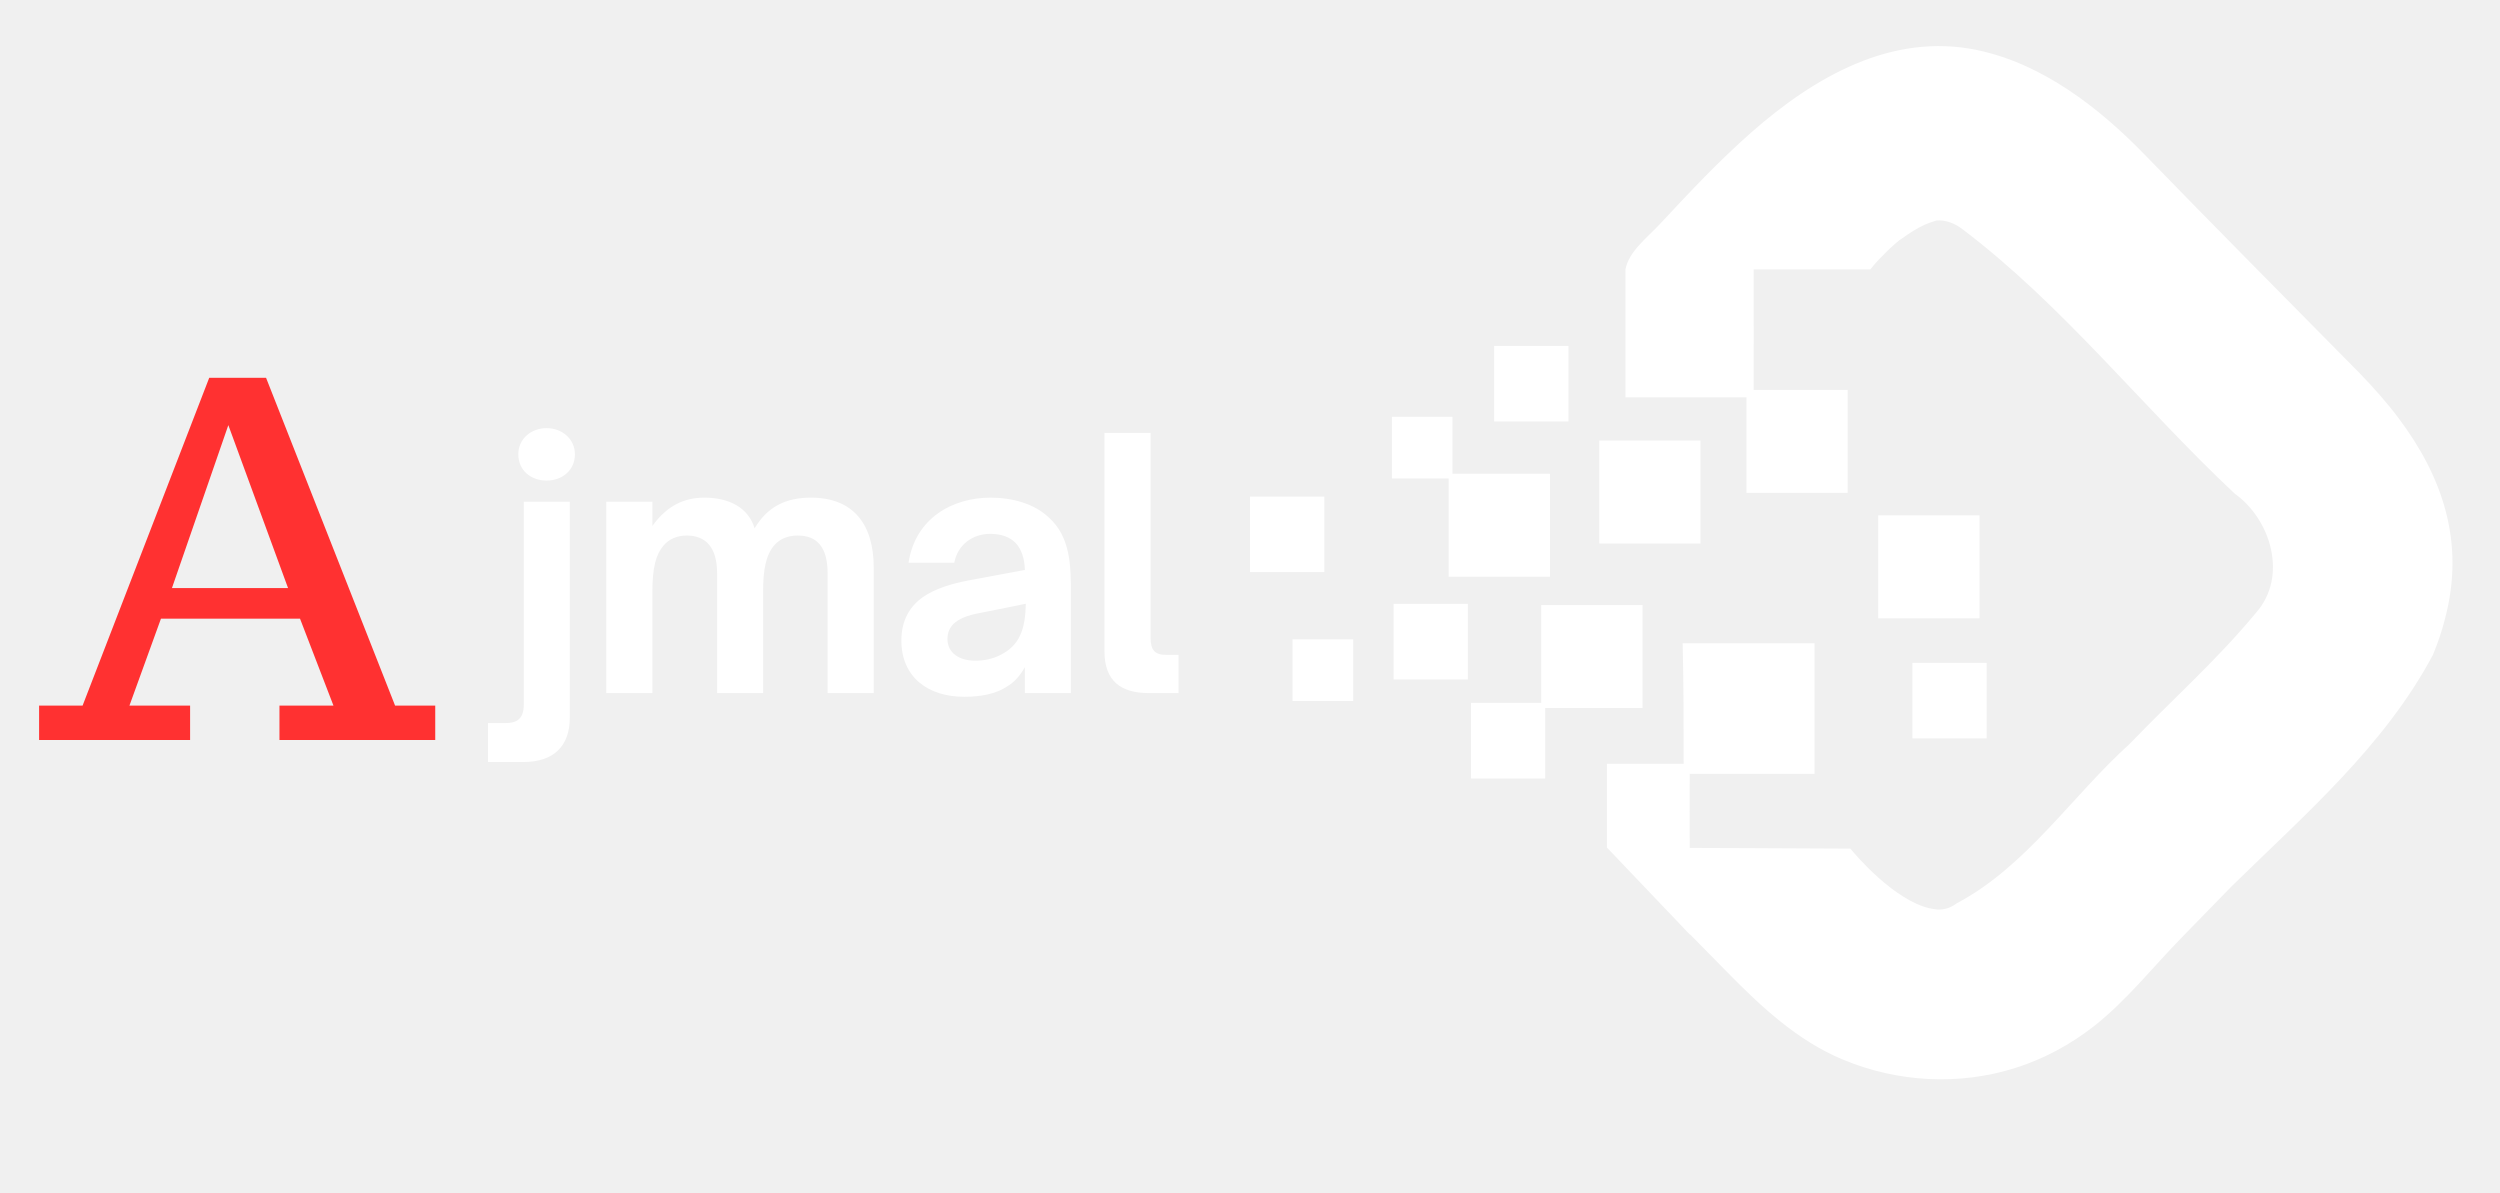
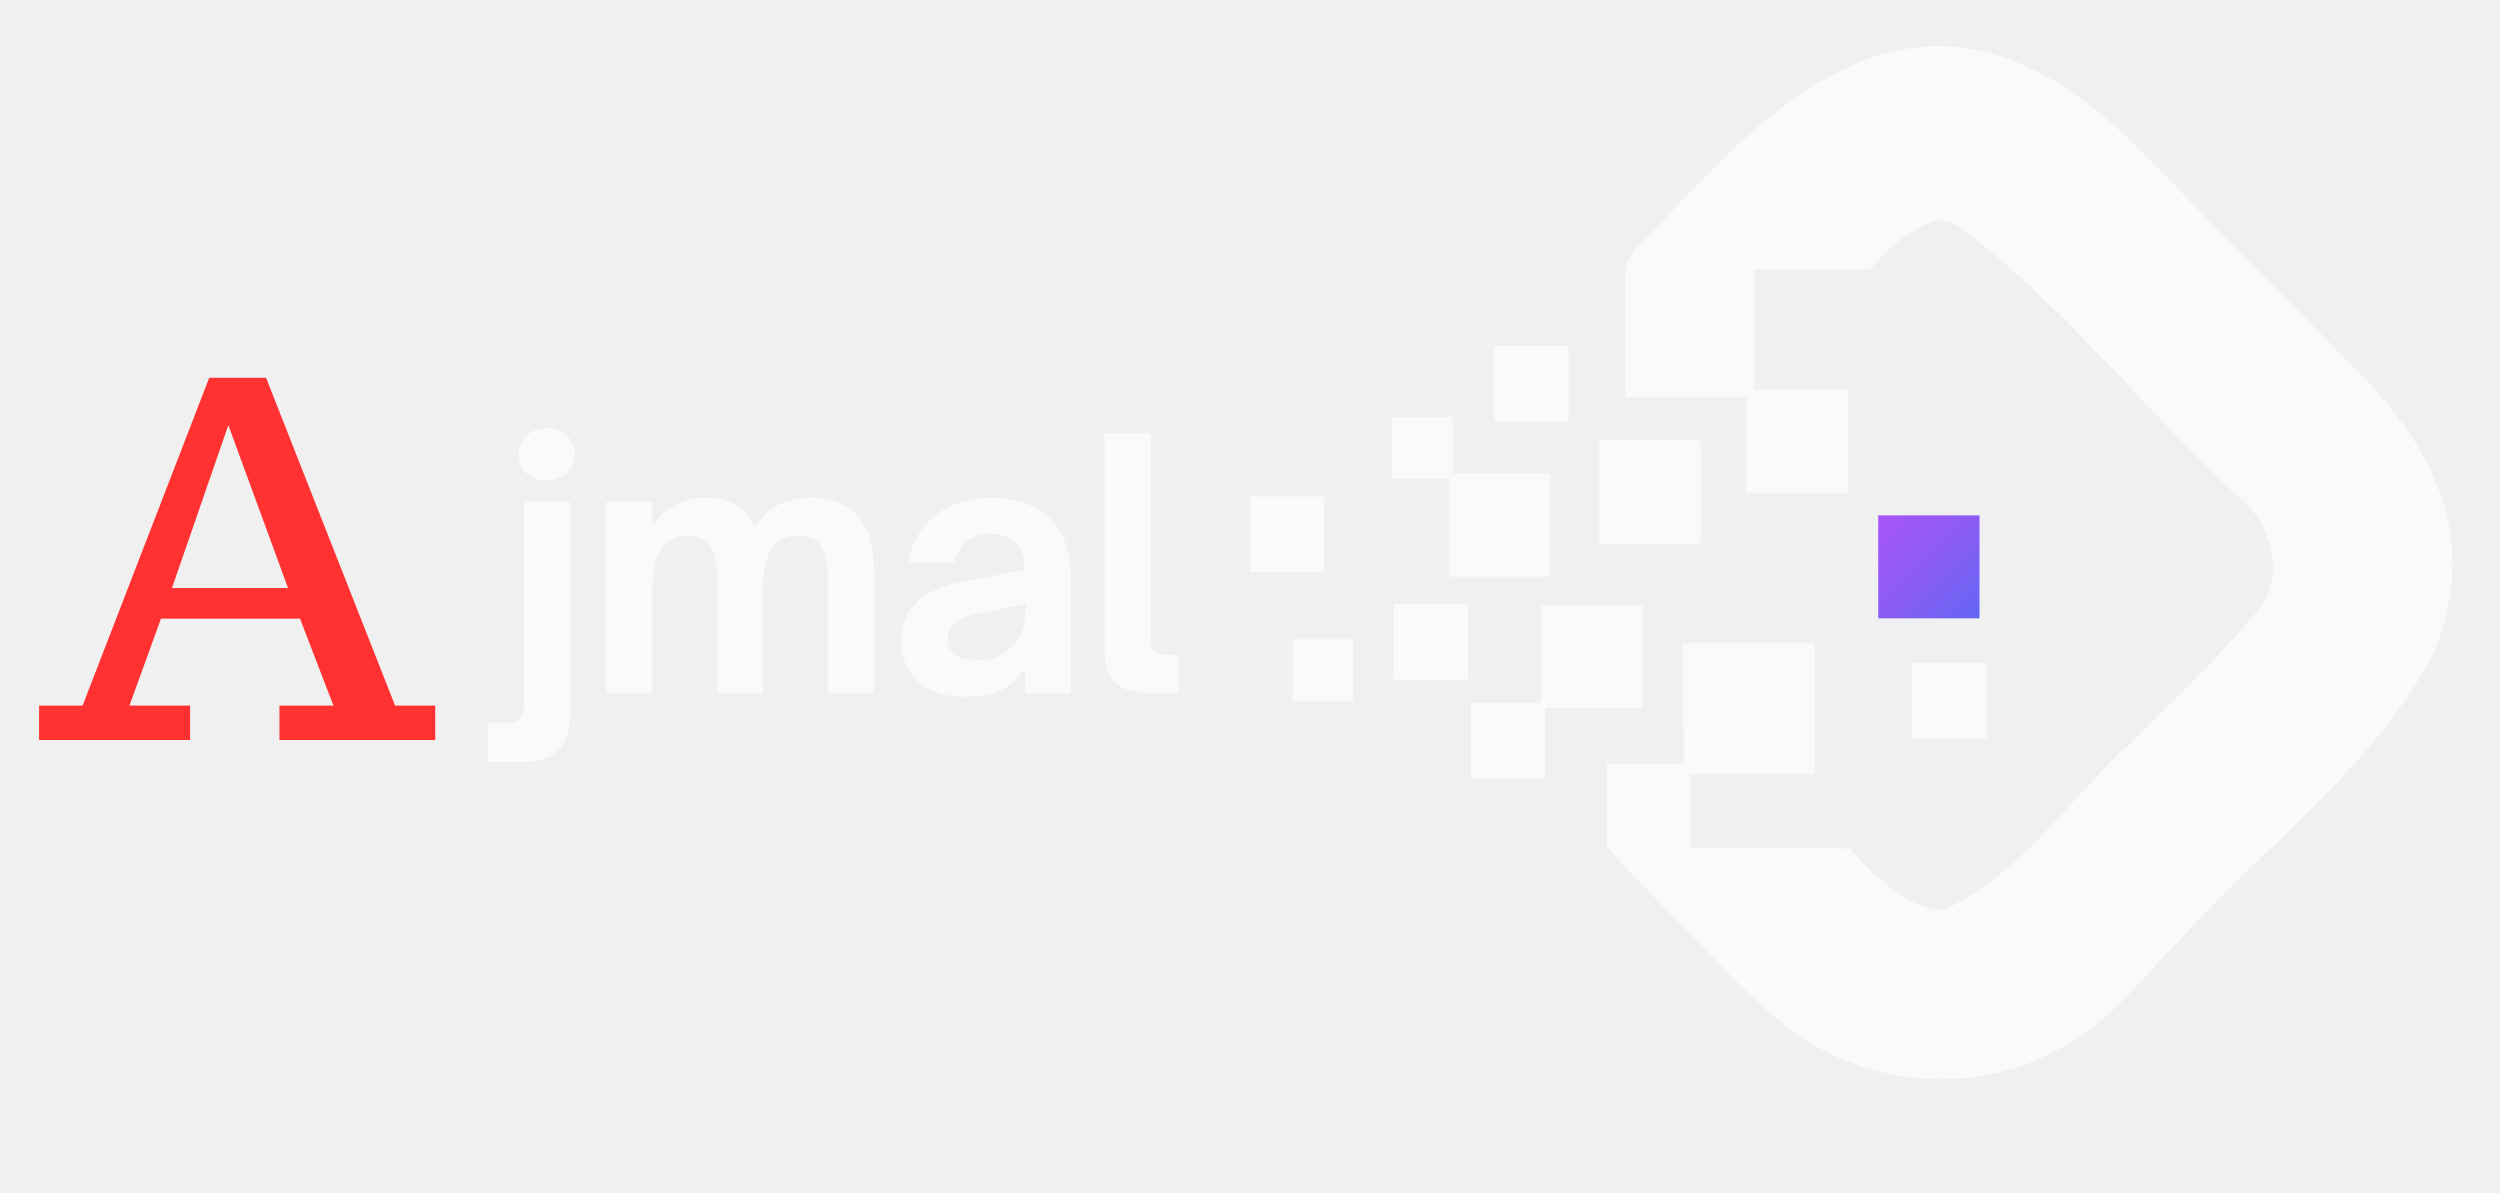
<svg xmlns="http://www.w3.org/2000/svg" width="109" zoomAndPan="magnify" viewBox="0 0 81.75 39" height="52" preserveAspectRatio="xMidYMid meet" version="1.0">
  <defs>
    <g />
    <clipPath id="7c96f99e93">
      <path d="M 40.875 16 L 44 16 L 44 19 L 40.875 19 Z M 40.875 16 " clip-rule="nonzero" />
    </clipPath>
    <clipPath id="83fe08af09">
      <path d="M 52 1.031 L 80.625 1.031 L 80.625 35.531 L 52 35.531 Z M 52 1.031 " clip-rule="nonzero" />
    </clipPath>
  </defs>
-   <path fill="#ffffff" d="M 61.418 16.852 L 64.73 16.852 L 64.73 20.219 L 61.418 20.219 Z M 61.418 16.852 " fill-opacity="1" fill-rule="nonzero" />
-   <path fill="#ffffff" d="M 52.297 14.406 L 55.605 14.406 L 55.605 17.773 L 52.297 17.773 Z M 52.297 14.406 " fill-opacity="1" fill-rule="nonzero" />
-   <path fill="#ffffff" d="M 47.371 18.859 L 50.684 18.859 L 50.684 15.492 L 47.496 15.492 L 47.496 13.629 L 45.516 13.629 L 45.516 15.645 L 47.371 15.645 Z M 47.371 18.859 " fill-opacity="1" fill-rule="nonzero" />
-   <path fill="#ffffff" d="M 62.535 21.676 L 64.965 21.676 L 64.965 24.145 L 62.535 24.145 Z M 62.535 21.676 " fill-opacity="1" fill-rule="nonzero" />
-   <path fill="#ffffff" d="M 45.57 19.746 L 48 19.746 L 48 22.219 L 45.57 22.219 Z M 45.57 19.746 " fill-opacity="1" fill-rule="nonzero" />
-   <path fill="#ffffff" d="M 48.859 11.312 L 51.289 11.312 L 51.289 13.781 L 48.859 13.781 Z M 48.859 11.312 " fill-opacity="1" fill-rule="nonzero" />
-   <path fill="#ffffff" d="M 42.266 20.906 L 44.25 20.906 L 44.25 22.922 L 42.266 22.922 Z M 42.266 20.906 " fill-opacity="1" fill-rule="nonzero" />
+   <path fill="url(#logo-gradient)" d="M 61.418 16.852 L 64.73 16.852 L 64.73 20.219 L 61.418 20.219 Z M 61.418 16.852 " fill-opacity="1" fill-rule="nonzero" />
+   <path fill="#f8fafc" d="M 52.297 14.406 L 55.605 14.406 L 55.605 17.773 L 52.297 17.773 Z M 52.297 14.406 " fill-opacity="1" fill-rule="nonzero" />
+   <path fill="#f8fafc" d="M 47.371 18.859 L 50.684 18.859 L 50.684 15.492 L 47.496 15.492 L 47.496 13.629 L 45.516 13.629 L 45.516 15.645 L 47.371 15.645 Z M 47.371 18.859 " fill-opacity="1" fill-rule="nonzero" />
+   <path fill="#f8fafc" d="M 62.535 21.676 L 64.965 21.676 L 64.965 24.145 L 62.535 24.145 Z M 62.535 21.676 " fill-opacity="1" fill-rule="nonzero" />
+   <path fill="#f8fafc" d="M 45.57 19.746 L 48 19.746 L 48 22.219 L 45.57 22.219 Z M 45.57 19.746 " fill-opacity="1" fill-rule="nonzero" />
+   <path fill="#f8fafc" d="M 48.859 11.312 L 51.289 11.312 L 51.289 13.781 L 48.859 13.781 Z M 48.859 11.312 " fill-opacity="1" fill-rule="nonzero" />
+   <path fill="#f8fafc" d="M 42.266 20.906 L 44.25 20.906 L 44.25 22.922 L 42.266 22.922 Z M 42.266 20.906 " fill-opacity="1" fill-rule="nonzero" />
  <g clip-path="url(#7c96f99e93)">
-     <path fill="#ffffff" d="M 40.875 16.238 L 43.305 16.238 L 43.305 18.707 L 40.875 18.707 Z M 40.875 16.238 " fill-opacity="1" fill-rule="nonzero" />
+     <path fill="#f8fafc" d="M 40.875 16.238 L 43.305 16.238 L 43.305 18.707 L 40.875 18.707 Z M 40.875 16.238 " fill-opacity="1" fill-rule="nonzero" />
  </g>
-   <path fill="#ffffff" d="M 53.711 19.785 L 50.398 19.785 L 50.398 22.984 L 48.102 22.984 L 48.102 25.457 L 50.527 25.457 L 50.527 23.152 L 53.711 23.152 Z M 53.711 19.785 " fill-opacity="1" fill-rule="nonzero" />
+   <path fill="#f8fafc" d="M 53.711 19.785 L 50.398 19.785 L 50.398 22.984 L 48.102 22.984 L 48.102 25.457 L 50.527 25.457 L 50.527 23.152 L 53.711 23.152 Z M 53.711 19.785 " fill-opacity="1" fill-rule="nonzero" />
  <g clip-path="url(#83fe08af09)">
-     <path fill="#ffffff" d="M 78.438 13.68 C 78.055 13.168 77.613 12.672 77.148 12.191 C 74.805 9.816 72.453 7.449 70.133 5.059 C 68.637 3.516 66.781 2.082 64.652 1.637 C 61.852 1.051 59.312 2.531 57.266 4.332 C 56.211 5.258 55.246 6.289 54.285 7.32 C 53.867 7.77 53.254 8.227 53.152 8.816 L 53.152 12.992 L 57.109 12.992 L 57.109 16.117 L 60.418 16.117 L 60.418 12.75 L 57.344 12.75 C 57.344 12.469 57.344 12.191 57.344 11.902 C 57.344 11.27 57.352 10.648 57.344 10.016 L 57.344 8.809 L 61.16 8.809 C 61.16 8.809 61.348 8.562 61.664 8.258 C 61.711 8.207 61.758 8.168 61.805 8.121 C 61.898 8.031 62 7.945 62.109 7.855 C 62.141 7.832 62.18 7.809 62.215 7.785 C 62.434 7.625 62.668 7.473 62.93 7.352 C 63.055 7.297 63.188 7.25 63.32 7.211 C 63.605 7.184 63.918 7.297 64.164 7.488 C 67.457 9.977 70.055 13.309 73.074 16.141 C 74.262 16.988 74.82 18.852 73.773 20.035 C 72.508 21.57 71.016 22.891 69.645 24.32 C 67.742 26.039 66.262 28.336 63.977 29.543 C 63.785 29.688 63.582 29.75 63.359 29.742 C 63.305 29.734 63.25 29.727 63.195 29.719 C 63.172 29.719 63.148 29.711 63.117 29.703 C 63.117 29.703 63.109 29.703 63.102 29.703 C 61.945 29.438 60.688 27.977 60.508 27.75 L 60.484 27.75 L 57.148 27.734 L 55.254 27.727 C 55.254 26.918 55.246 26.113 55.254 25.305 L 59.336 25.305 L 59.336 21.035 L 55.23 21.035 C 55.23 21.035 55.23 21.035 55.223 21.035 L 55.023 21.035 C 55.055 22.348 55.055 23.664 55.055 24.977 L 52.547 24.977 L 52.547 27.719 L 52.602 27.773 L 54.617 29.887 L 54.656 29.926 L 55.262 30.566 L 55.254 30.543 C 55.66 30.957 56.078 31.383 56.488 31.797 C 57.605 32.934 58.777 34.027 60.254 34.645 C 62.047 35.395 64.07 35.508 65.926 34.914 C 66.844 34.621 67.703 34.156 68.465 33.562 C 69.52 32.734 70.375 31.652 71.312 30.688 L 72.973 28.984 C 75.379 26.625 77.957 24.41 79.555 21.418 C 79.719 21.02 79.855 20.625 79.949 20.242 C 80.625 17.715 79.848 15.559 78.438 13.68 Z M 78.438 13.68 " fill-opacity="1" fill-rule="nonzero" />
+     <path fill="#f8fafc" d="M 78.438 13.68 C 78.055 13.168 77.613 12.672 77.148 12.191 C 74.805 9.816 72.453 7.449 70.133 5.059 C 68.637 3.516 66.781 2.082 64.652 1.637 C 61.852 1.051 59.312 2.531 57.266 4.332 C 56.211 5.258 55.246 6.289 54.285 7.32 C 53.867 7.77 53.254 8.227 53.152 8.816 L 53.152 12.992 L 57.109 12.992 L 57.109 16.117 L 60.418 16.117 L 60.418 12.75 L 57.344 12.75 C 57.344 12.469 57.344 12.191 57.344 11.902 C 57.344 11.27 57.352 10.648 57.344 10.016 L 57.344 8.809 L 61.16 8.809 C 61.16 8.809 61.348 8.562 61.664 8.258 C 61.711 8.207 61.758 8.168 61.805 8.121 C 61.898 8.031 62 7.945 62.109 7.855 C 62.141 7.832 62.18 7.809 62.215 7.785 C 62.434 7.625 62.668 7.473 62.93 7.352 C 63.055 7.297 63.188 7.25 63.32 7.211 C 63.605 7.184 63.918 7.297 64.164 7.488 C 67.457 9.977 70.055 13.309 73.074 16.141 C 74.262 16.988 74.82 18.852 73.773 20.035 C 72.508 21.57 71.016 22.891 69.645 24.32 C 67.742 26.039 66.262 28.336 63.977 29.543 C 63.785 29.688 63.582 29.75 63.359 29.742 C 63.305 29.734 63.25 29.727 63.195 29.719 C 63.172 29.719 63.148 29.711 63.117 29.703 C 63.117 29.703 63.109 29.703 63.102 29.703 C 61.945 29.438 60.688 27.977 60.508 27.75 L 60.484 27.75 L 57.148 27.734 L 55.254 27.727 C 55.254 26.918 55.246 26.113 55.254 25.305 L 59.336 25.305 L 59.336 21.035 L 55.23 21.035 C 55.23 21.035 55.23 21.035 55.223 21.035 L 55.023 21.035 C 55.055 22.348 55.055 23.664 55.055 24.977 L 52.547 24.977 L 52.547 27.719 L 52.602 27.773 L 54.617 29.887 L 54.656 29.926 L 55.262 30.566 L 55.254 30.543 C 55.66 30.957 56.078 31.383 56.488 31.797 C 57.605 32.934 58.777 34.027 60.254 34.645 C 62.047 35.395 64.07 35.508 65.926 34.914 C 66.844 34.621 67.703 34.156 68.465 33.562 C 69.52 32.734 70.375 31.652 71.312 30.688 L 72.973 28.984 C 75.379 26.625 77.957 24.41 79.555 21.418 C 79.719 21.02 79.855 20.625 79.949 20.242 C 80.625 17.715 79.848 15.559 78.438 13.68 Z M 78.438 13.68 " fill-opacity="1" fill-rule="nonzero" />
  </g>
-   <g fill="#ffffff" fill-opacity="1">
+   <g fill="#f8fafc" fill-opacity="1">
    <g transform="translate(16.43685, 22.66394)">
      <g>
        <path d="M 1.438 -6.949 C 1.941 -6.949 2.363 -7.281 2.363 -7.809 C 2.363 -8.309 1.941 -8.664 1.438 -8.664 C 0.926 -8.664 0.512 -8.309 0.512 -7.809 C 0.512 -7.281 0.926 -6.949 1.438 -6.949 Z M 0.68 2.254 C 1.66 2.254 2.195 1.738 2.195 0.812 L 2.195 -6.258 L 0.691 -6.258 L 0.691 0.379 C 0.691 0.883 0.414 0.98 0.102 0.98 L -0.48 0.98 L -0.48 2.254 Z M 0.68 2.254 " />
      </g>
    </g>
  </g>
-   <g fill="#ffffff" fill-opacity="1">
+   <g fill="#f8fafc" fill-opacity="1">
    <g transform="translate(19.14477, 22.66394)">
      <g>
        <path d="M 2.188 0 L 2.188 -3.312 C 2.188 -4.117 2.309 -4.539 2.555 -4.828 C 2.73 -5.031 2.988 -5.152 3.312 -5.152 C 3.938 -5.152 4.305 -4.762 4.305 -3.914 L 4.305 0 L 5.809 0 L 5.809 -3.312 C 5.809 -4.039 5.898 -4.527 6.191 -4.852 C 6.355 -5.031 6.602 -5.152 6.938 -5.152 C 7.574 -5.152 7.918 -4.773 7.918 -3.914 L 7.918 0 L 9.426 0 L 9.426 -4.105 C 9.426 -5.5 8.777 -6.391 7.371 -6.391 C 6.547 -6.391 5.945 -6.09 5.531 -5.387 C 5.332 -6.055 4.707 -6.391 3.891 -6.391 C 3.246 -6.391 2.676 -6.145 2.188 -5.465 L 2.188 -6.258 L 0.68 -6.258 L 0.68 0 Z M 2.188 0 " />
      </g>
    </g>
  </g>
-   <g fill="#ffffff" fill-opacity="1">
+   <g fill="#f8fafc" fill-opacity="1">
    <g transform="translate(29.04095, 22.66394)">
      <g>
        <path d="M 2.488 0.121 C 3.023 0.121 3.512 0.035 3.902 -0.223 C 4.137 -0.367 4.316 -0.57 4.473 -0.848 L 4.473 0 L 5.977 0 L 5.977 -3.258 C 5.977 -4.125 5.977 -5.109 5.242 -5.754 C 4.773 -6.191 4.07 -6.391 3.348 -6.391 C 2.109 -6.391 0.891 -5.723 0.668 -4.262 L 2.164 -4.262 C 2.273 -4.852 2.766 -5.207 3.336 -5.207 C 3.691 -5.207 3.98 -5.109 4.172 -4.906 C 4.359 -4.707 4.461 -4.406 4.473 -4.027 L 2.609 -3.68 C 2.086 -3.578 1.551 -3.422 1.148 -3.145 C 0.715 -2.844 0.434 -2.387 0.434 -1.719 C 0.434 -0.523 1.305 0.121 2.488 0.121 Z M 2.855 -1.059 C 2.332 -1.059 1.941 -1.305 1.941 -1.773 C 1.941 -1.984 2.02 -2.141 2.141 -2.266 C 2.32 -2.43 2.578 -2.543 3.012 -2.621 L 4.504 -2.922 C 4.484 -2.098 4.316 -1.562 3.656 -1.238 C 3.414 -1.117 3.133 -1.059 2.855 -1.059 Z M 2.855 -1.059 " />
      </g>
    </g>
  </g>
-   <g fill="#ffffff" fill-opacity="1">
+   <g fill="#f8fafc" fill-opacity="1">
    <g transform="translate(35.46002, 22.66394)">
      <g>
        <path d="M 3.078 0 L 3.078 -1.25 L 2.676 -1.25 C 2.309 -1.25 2.164 -1.395 2.164 -1.816 L 2.164 -8.508 L 0.656 -8.508 L 0.656 -1.371 C 0.656 -0.402 1.184 0 2.109 0 Z M 3.078 0 " />
      </g>
    </g>
  </g>
  <g fill="#ff3131" fill-opacity="1">
    <g transform="translate(1.216426, 24.19872)">
      <g>
        <path d="M 0.062 0 L 0.062 -1.125 L 1.484 -1.125 L 5.625 -11.844 L 7.484 -11.844 L 11.703 -1.125 L 13.016 -1.125 L 13.016 0 L 7.922 0 L 7.922 -1.125 L 9.688 -1.125 L 8.594 -3.969 L 4.047 -3.969 L 3.016 -1.125 L 5 -1.125 L 5 0 Z M 4.406 -4.969 L 8.203 -4.969 L 6.25 -10.297 Z M 4.406 -4.969 " />
      </g>
    </g>
  </g>
+   <defs>
+     <linearGradient id="logo-gradient" x1="0%" y1="0%" x2="100%" y2="100%">
+       <stop offset="0%" style="stop-color:#a855f7" />
+       <stop offset="50%" style="stop-color:#8b5cf6" />
+       <stop offset="100%" style="stop-color:#6366f1" />
+     </linearGradient>
+   </defs>
</svg>
